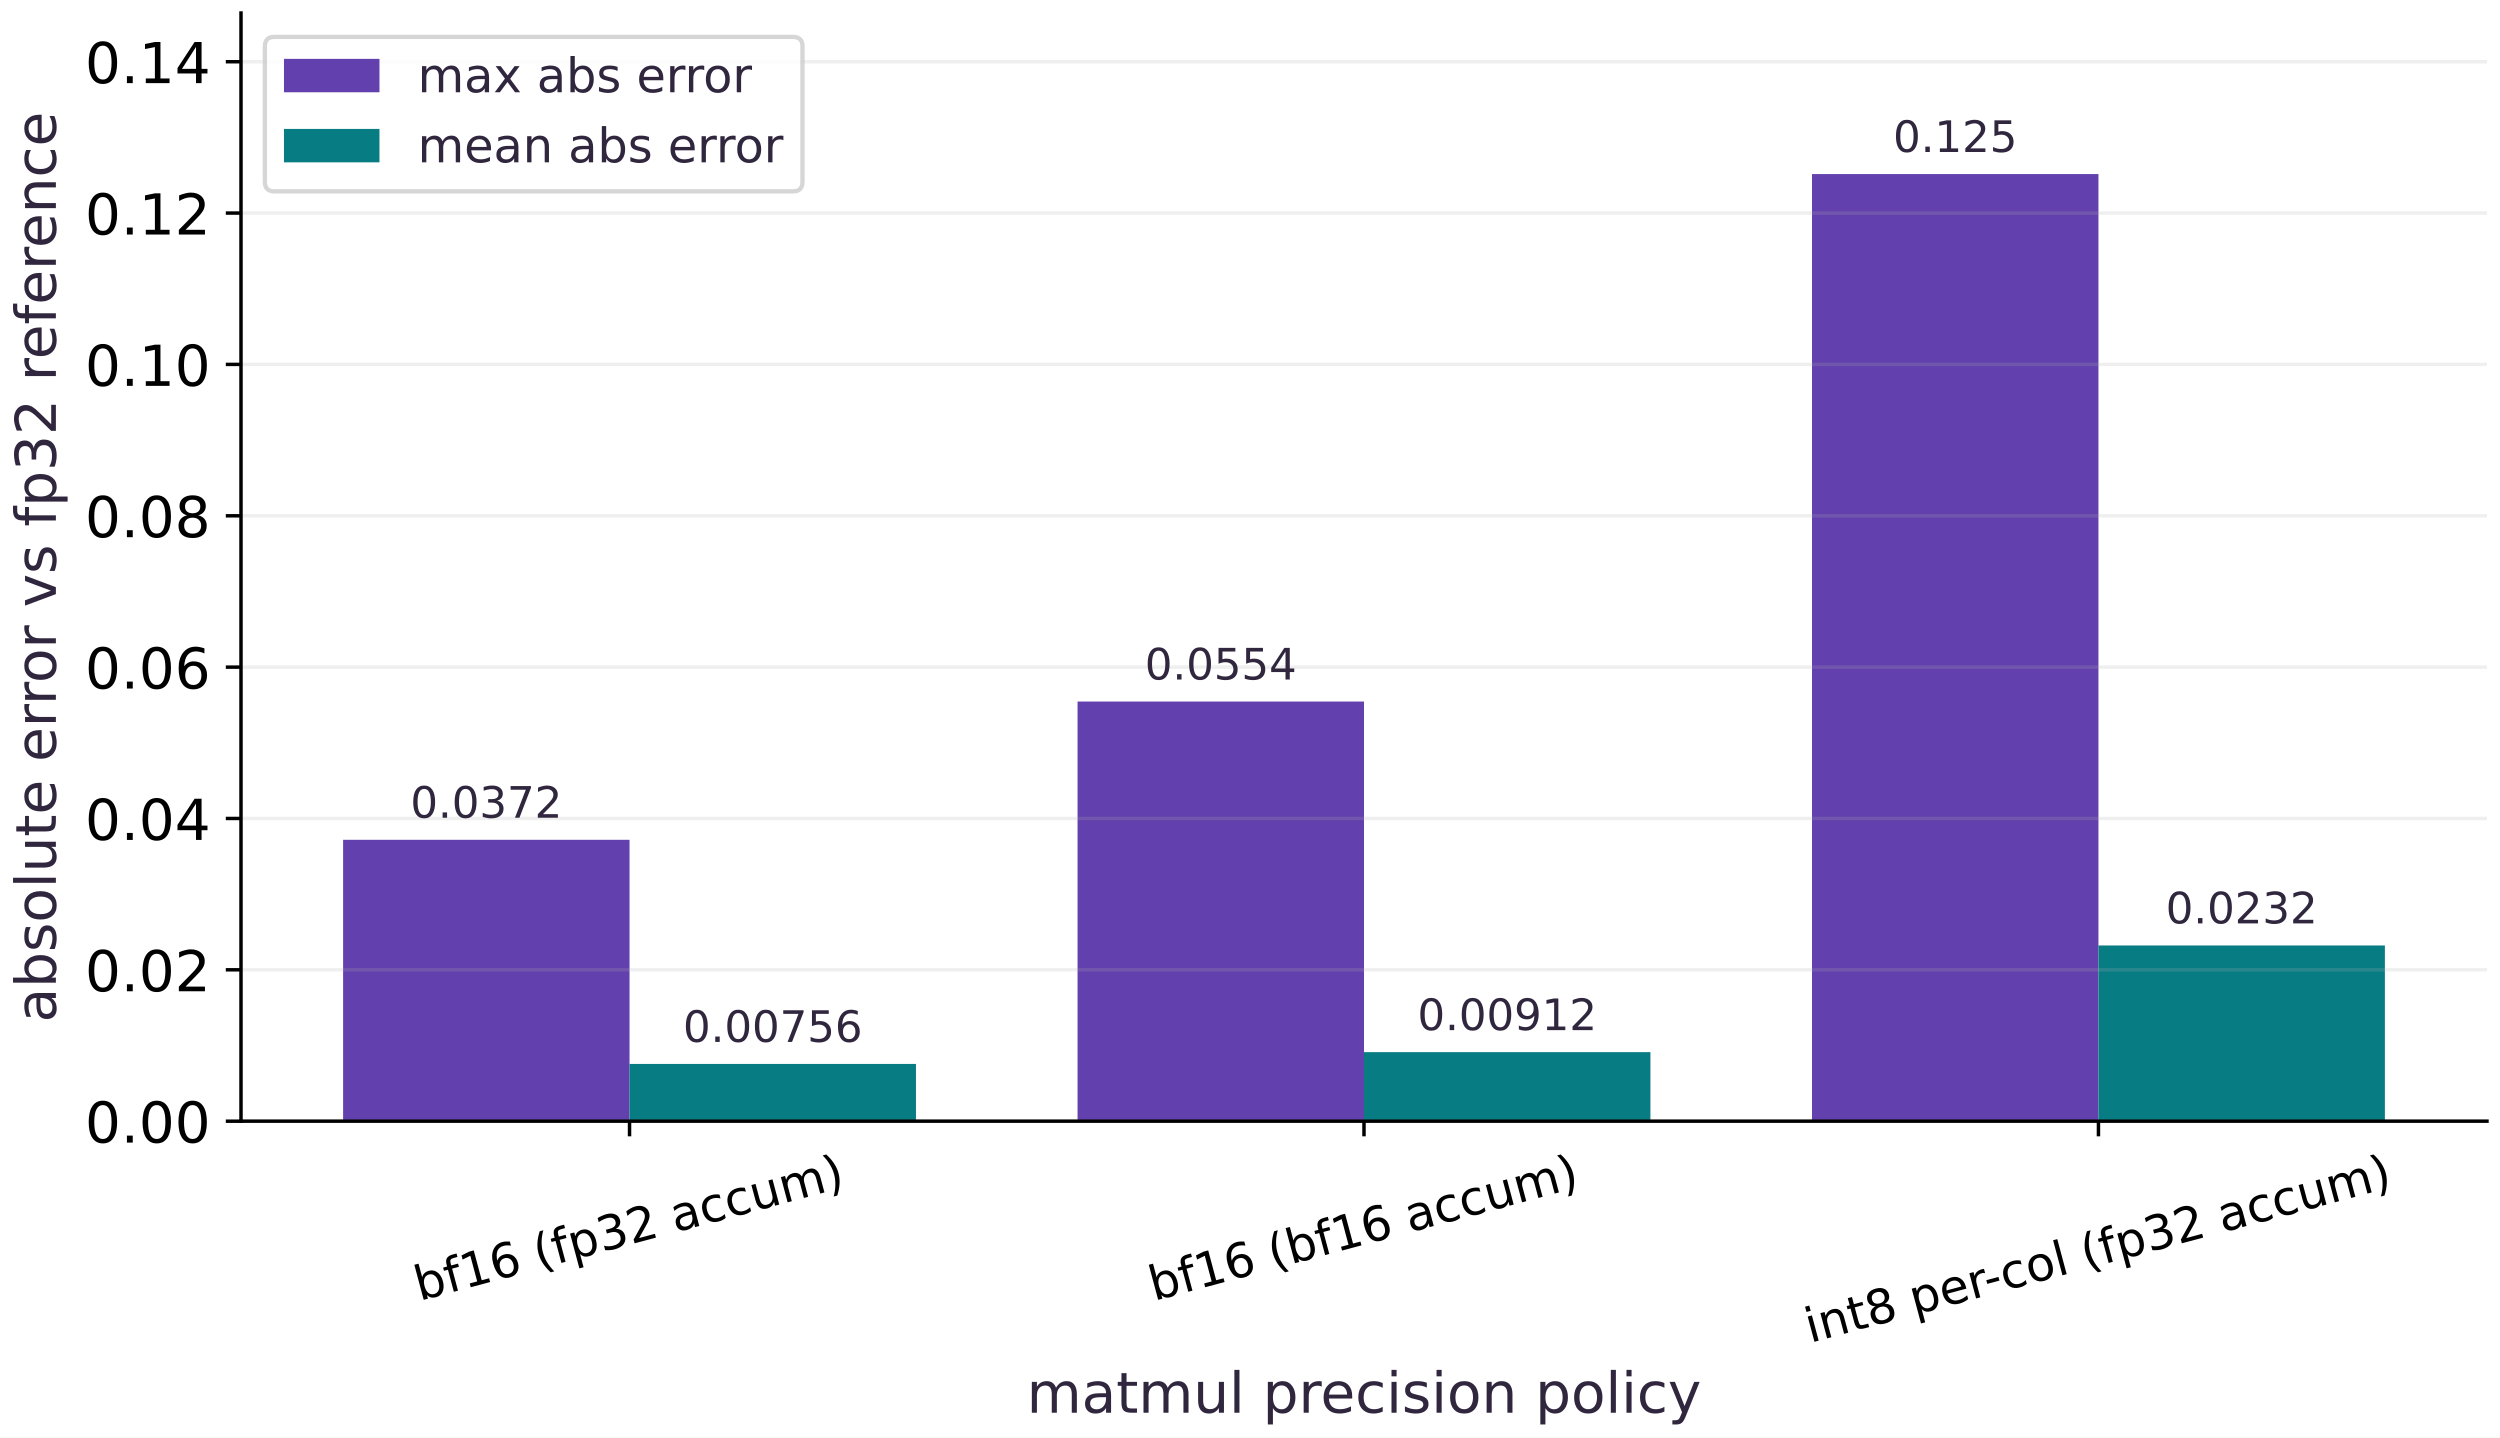
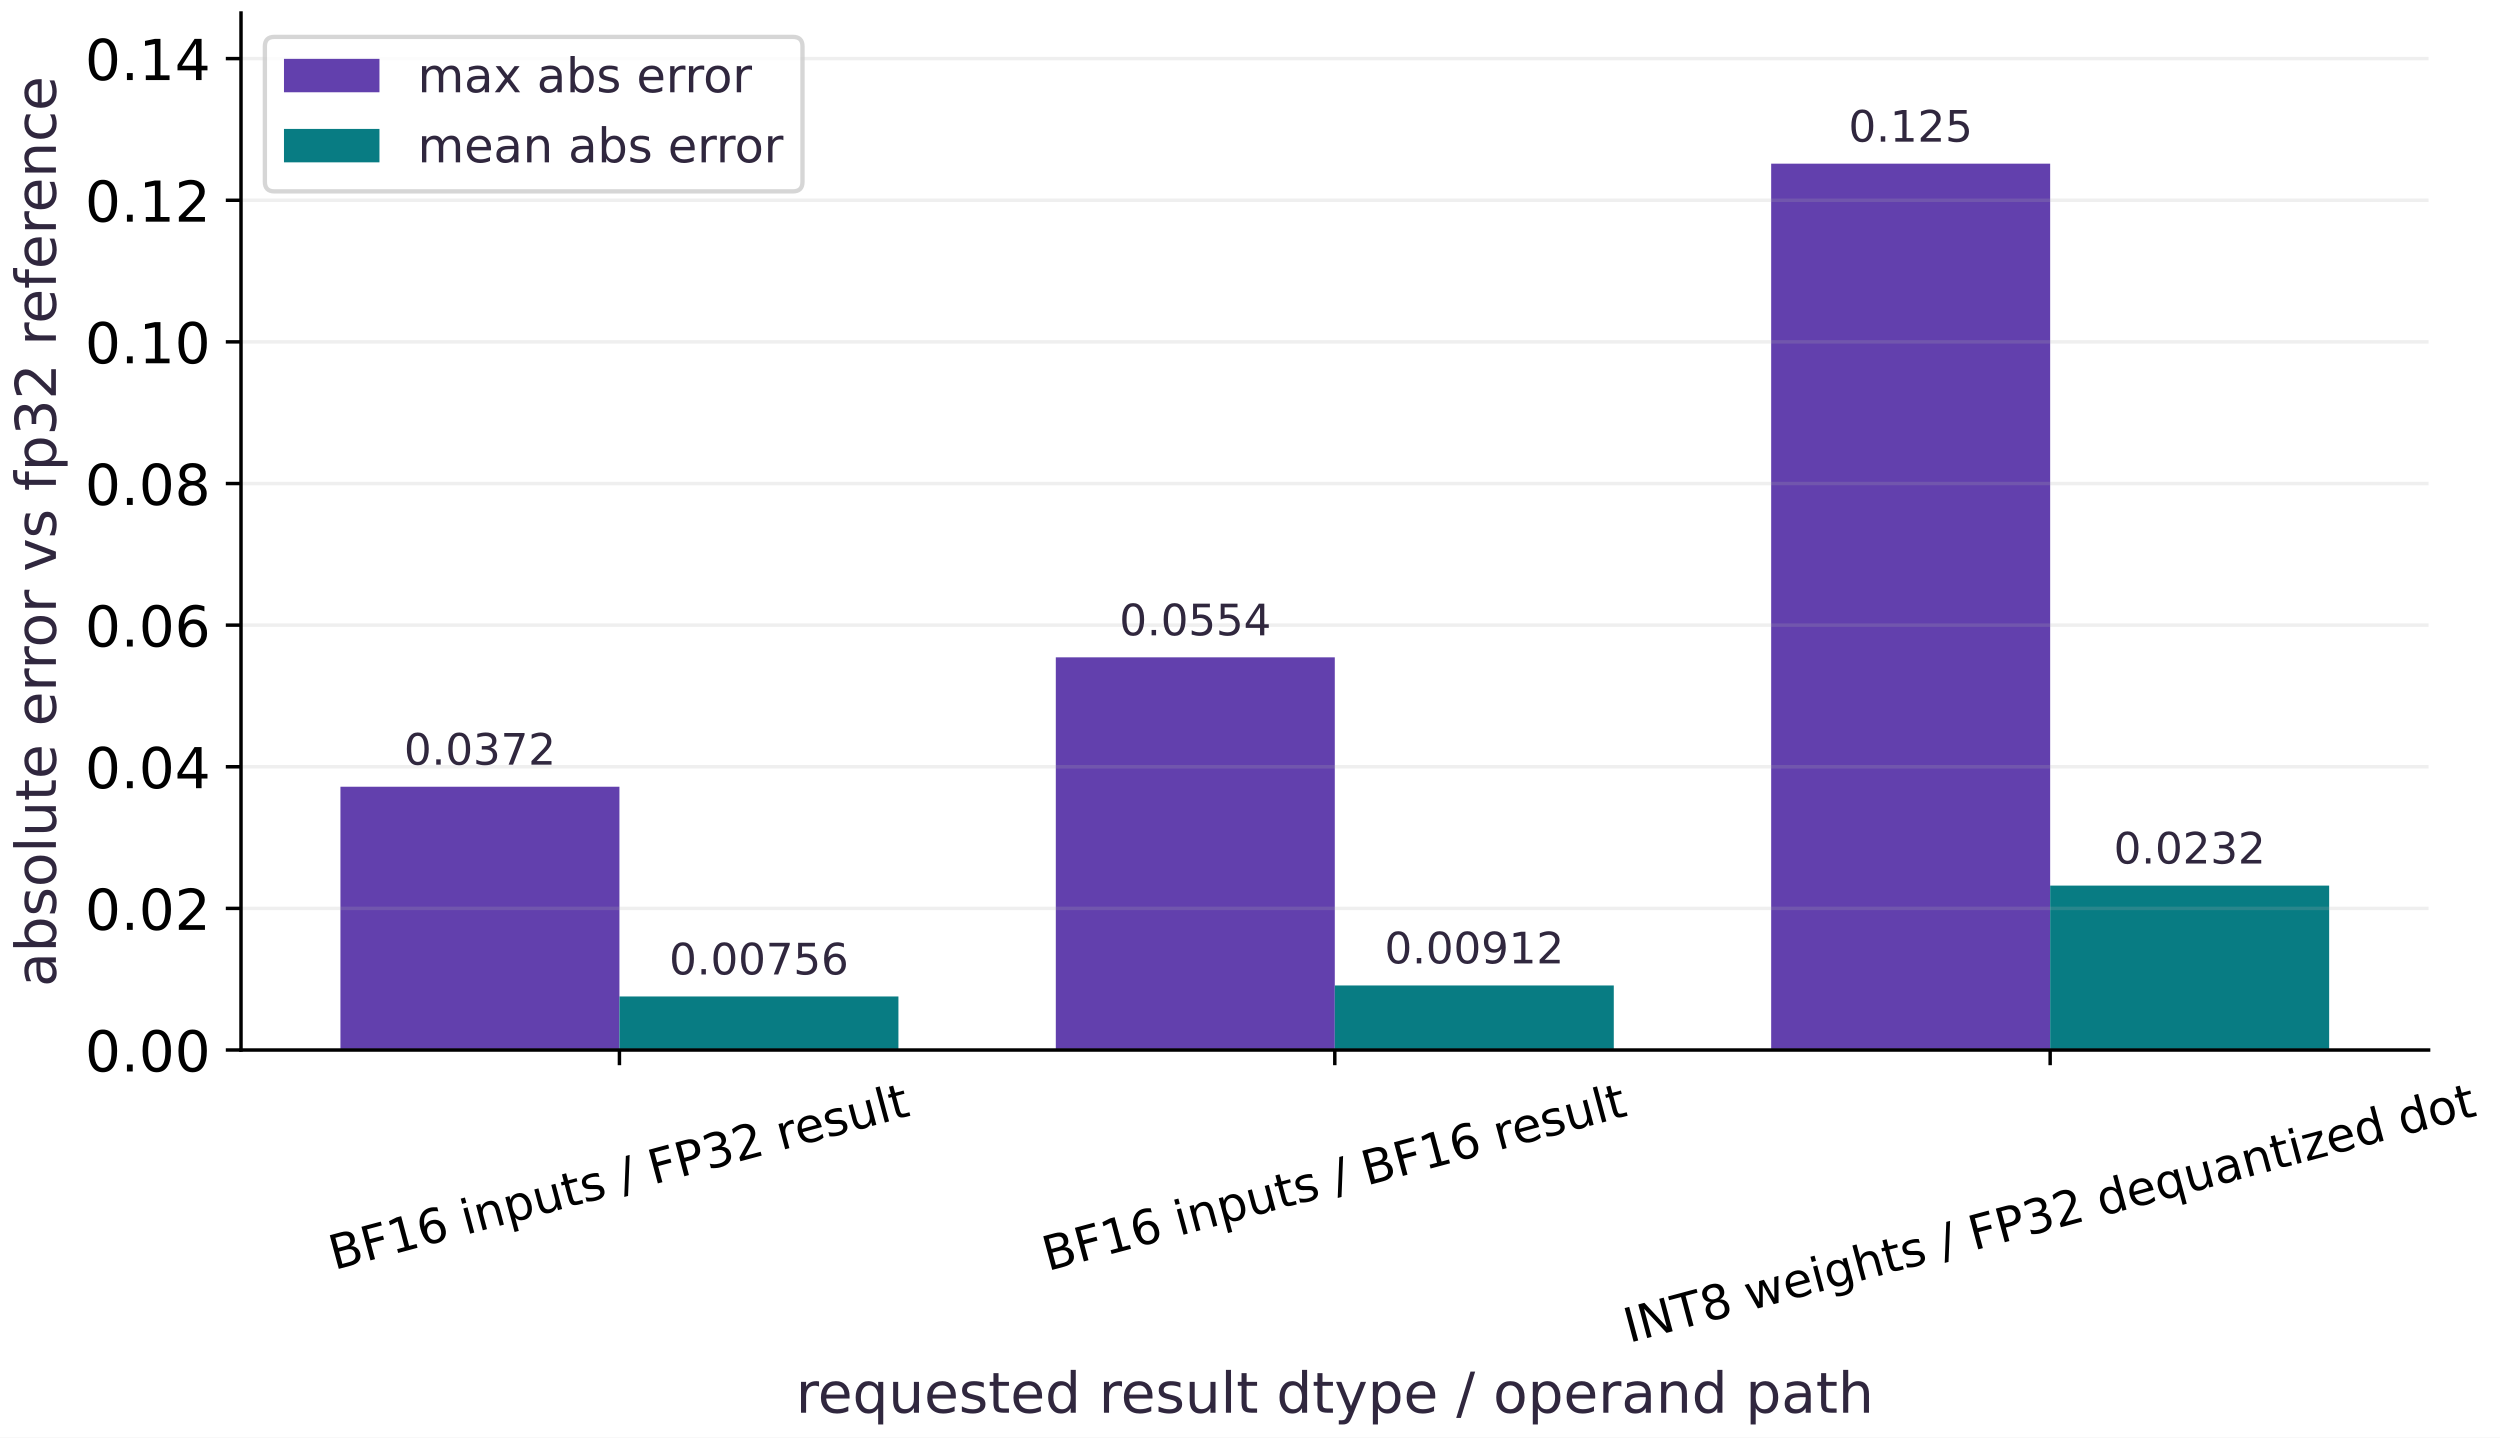
<svg xmlns="http://www.w3.org/2000/svg" xmlns:xlink="http://www.w3.org/1999/xlink" width="576pt" height="331.2pt" viewBox="0 0 576 331.2" version="1.1">
  <defs>
    <style type="text/css">*{stroke-linejoin: round; stroke-linecap: butt}</style>
  </defs>
  <g id="figure_1">
    <g id="patch_1">
-       <path d="M 0 331.2 L 576 331.2 L 576 0 L 0 0 z " style="fill: #ffffff" />
+       <path d="M 0 331.2  L 576 331.2  L 576 0  L 0 0  z " style="fill: #ffffff" />
    </g>
    <g id="axes_1">
      <g id="patch_2">
-         <path d="M 55.527 258.317 L 573 258.317 L 573 3 L 55.527 3 z " style="fill: #ffffff" />
+         <path d="M 55.527 241.927  L 559.547 241.927  L 559.547 3  L 55.527 3  z " style="fill: #ffffff" />
      </g>
      <g id="patch_3">
-         <path d="M 79.049 258.317 L 145.044 258.317 L 145.044 193.493 L 79.049 193.493 z " clip-path="url(#p3e4be3e17d)" style="fill: #6240ad" />
+         <path d="M 78.437 241.927  L 142.717 241.927  L 142.717 181.264  L 78.437 181.264  z " clip-path="url(#p052f0ca951)" style="fill: #6240ad" />
      </g>
      <g id="patch_4">
-         <path d="M 248.268 258.317 L 314.263 258.317 L 314.263 161.639 L 248.268 161.639 z " clip-path="url(#p3e4be3e17d)" style="fill: #6240ad" />
+         <path d="M 243.257 241.927  L 307.537 241.927  L 307.537 151.455  L 243.257 151.455  z " clip-path="url(#p052f0ca951)" style="fill: #6240ad" />
      </g>
      <g id="patch_5">
-         <path d="M 417.487 258.317 L 483.483 258.317 L 483.483 40.098 L 417.487 40.098 z " clip-path="url(#p3e4be3e17d)" style="fill: #6240ad" />
+         <path d="M 408.077 241.927  L 472.357 241.927  L 472.357 37.716  L 408.077 37.716  z " clip-path="url(#p052f0ca951)" style="fill: #6240ad" />
      </g>
      <g id="patch_6">
-         <path d="M 145.044 258.317 L 211.04 258.317 L 211.04 245.136 L 145.044 245.136 z " clip-path="url(#p3e4be3e17d)" style="fill: #087c83" />
+         <path d="M 142.717 241.927  L 206.997 241.927  L 206.997 229.592  L 142.717 229.592  z " clip-path="url(#p052f0ca951)" style="fill: #087c83" />
      </g>
      <g id="patch_7">
-         <path d="M 314.263 258.317 L 380.259 258.317 L 380.259 242.416 L 314.263 242.416 z " clip-path="url(#p3e4be3e17d)" style="fill: #087c83" />
+         <path d="M 307.537 241.927  L 371.817 241.927  L 371.817 227.047  L 307.537 227.047  z " clip-path="url(#p052f0ca951)" style="fill: #087c83" />
      </g>
      <g id="patch_8">
-         <path d="M 483.483 258.317 L 549.478 258.317 L 549.478 217.833 L 483.483 217.833 z " clip-path="url(#p3e4be3e17d)" style="fill: #087c83" />
+         <path d="M 472.357 241.927  L 536.637 241.927  L 536.637 204.041  L 472.357 204.041  z " clip-path="url(#p052f0ca951)" style="fill: #087c83" />
      </g>
      <g id="matplotlib.axis_1">
        <g id="xtick_1">
          <g id="line2d_1">
            <defs>
-               <path id="m47b7ee7a85" d="M 0 0 L 0 3.5 " style="stroke: #000000; stroke-width: 0.8" />
+               <path id="m47b7ee7a85" d="M 0 0  L 0 3.5  " style="stroke: #000000; stroke-width: 0.8" />
            </defs>
            <g>
-               <use xlink:href="#m47b7ee7a85" x="145.044" y="258.317" style="stroke: #000000; stroke-width: 0.8" />
+               <use xlink:href="#m47b7ee7a85" x="142.717" y="241.927" style="stroke: #000000; stroke-width: 0.8" />
            </g>
          </g>
          <g id="text_1">
-             <text style="font-size: 11px; font-family: 'DejaVu Sans'" transform="translate(96.66169 299.7398) rotate(-15)">bf16 (fp32 accum)</text>
+             <text style="font-size: 11px; font-family: 'DejaVu Sans'" transform="translate(77.02045 292.628) rotate(-15)">BF16 inputs / FP32 result</text>
          </g>
        </g>
        <g id="xtick_2">
          <g id="line2d_2">
            <g>
-               <use xlink:href="#m47b7ee7a85" x="314.263" y="258.317" style="stroke: #000000; stroke-width: 0.8" />
+               <use xlink:href="#m47b7ee7a85" x="307.537" y="241.927" style="stroke: #000000; stroke-width: 0.8" />
            </g>
          </g>
          <g id="text_2">
-             <text style="font-size: 11px; font-family: 'DejaVu Sans'" transform="translate(265.881 299.7398) rotate(-15)">bf16 (bf16 accum)</text>
+             <text style="font-size: 11px; font-family: 'DejaVu Sans'" transform="translate(241.399 292.8647) rotate(-15)">BF16 inputs / BF16 result</text>
          </g>
        </g>
        <g id="xtick_3">
          <g id="line2d_3">
            <g>
-               <use xlink:href="#m47b7ee7a85" x="483.483" y="258.317" style="stroke: #000000; stroke-width: 0.8" />
+               <use xlink:href="#m47b7ee7a85" x="472.357" y="241.927" style="stroke: #000000; stroke-width: 0.8" />
            </g>
          </g>
          <g id="text_3">
-             <text style="font-size: 11px; font-family: 'DejaVu Sans'" transform="translate(417.0582 309.4085) rotate(-15)">int8 per-col (fp32 accum)</text>
+             <text style="font-size: 11px; font-family: 'DejaVu Sans'" transform="translate(375.348 309.4085) rotate(-15)">INT8 weights / FP32 dequantized dot</text>
          </g>
        </g>
        <g id="text_4">
-           <text style="font-size: 13px; font-family: 'DejaVu Sans'; text-anchor: middle; fill: #30273e" x="314.263" y="325.496" transform="rotate(-0 314.2634 325.4962)">matmul precision policy</text>
+           <text style="font-size: 13px; font-family: 'DejaVu Sans'; text-anchor: middle; fill: #30273e" x="307.537" y="325.496" transform="rotate(-0 307.5371 325.4962)">requested result dtype / operand path</text>
        </g>
      </g>
      <g id="matplotlib.axis_2">
        <g id="ytick_1">
          <g id="line2d_4">
-             <path d="M 55.527 258.317 L 573 258.317 " clip-path="url(#p3e4be3e17d)" style="fill: none; stroke: #b0b0b0; stroke-opacity: 0.2; stroke-width: 0.8; stroke-linecap: square" />
+             <path d="M 55.527 241.927  L 559.547 241.927  " clip-path="url(#p052f0ca951)" style="fill: none; stroke: #b0b0b0; stroke-opacity: 0.2; stroke-width: 0.8; stroke-linecap: square" />
          </g>
          <g id="line2d_5">
            <defs>
-               <path id="me7c7e25a8f" d="M 0 0 L -3.5 0 " style="stroke: #000000; stroke-width: 0.8" />
+               <path id="me7c7e25a8f" d="M 0 0  L -3.5 0  " style="stroke: #000000; stroke-width: 0.8" />
            </defs>
            <g>
-               <use xlink:href="#me7c7e25a8f" x="55.527" y="258.317" style="stroke: #000000; stroke-width: 0.8" />
+               <use xlink:href="#me7c7e25a8f" x="55.527" y="241.927" style="stroke: #000000; stroke-width: 0.8" />
            </g>
          </g>
          <g id="text_5">
-             <text style="font-size: 13px; font-family: 'DejaVu Sans'; text-anchor: end" x="48.527" y="263.256" transform="rotate(-0 48.52712 263.2562)">0.00</text>
+             <text style="font-size: 13px; font-family: 'DejaVu Sans'; text-anchor: end" x="48.527" y="246.866" transform="rotate(-0 48.52712 246.8659)">0.00</text>
          </g>
        </g>
        <g id="ytick_2">
          <g id="line2d_6">
-             <path d="M 55.527 223.447 L 573 223.447 " clip-path="url(#p3e4be3e17d)" style="fill: none; stroke: #b0b0b0; stroke-opacity: 0.2; stroke-width: 0.8; stroke-linecap: square" />
+             <path d="M 55.527 209.295  L 559.547 209.295  " clip-path="url(#p052f0ca951)" style="fill: none; stroke: #b0b0b0; stroke-opacity: 0.2; stroke-width: 0.8; stroke-linecap: square" />
          </g>
          <g id="line2d_7">
            <g>
-               <use xlink:href="#me7c7e25a8f" x="55.527" y="223.447" style="stroke: #000000; stroke-width: 0.8" />
+               <use xlink:href="#me7c7e25a8f" x="55.527" y="209.295" style="stroke: #000000; stroke-width: 0.8" />
            </g>
          </g>
          <g id="text_6">
-             <text style="font-size: 13px; font-family: 'DejaVu Sans'; text-anchor: end" x="48.527" y="228.386" transform="rotate(-0 48.52712 228.3857)">0.02</text>
+             <text style="font-size: 13px; font-family: 'DejaVu Sans'; text-anchor: end" x="48.527" y="214.234" transform="rotate(-0 48.52712 214.2339)">0.02</text>
          </g>
        </g>
        <g id="ytick_3">
          <g id="line2d_8">
-             <path d="M 55.527 188.576 L 573 188.576 " clip-path="url(#p3e4be3e17d)" style="fill: none; stroke: #b0b0b0; stroke-opacity: 0.2; stroke-width: 0.8; stroke-linecap: square" />
+             <path d="M 55.527 176.663  L 559.547 176.663  " clip-path="url(#p052f0ca951)" style="fill: none; stroke: #b0b0b0; stroke-opacity: 0.2; stroke-width: 0.8; stroke-linecap: square" />
          </g>
          <g id="line2d_9">
            <g>
-               <use xlink:href="#me7c7e25a8f" x="55.527" y="188.576" style="stroke: #000000; stroke-width: 0.8" />
+               <use xlink:href="#me7c7e25a8f" x="55.527" y="176.663" style="stroke: #000000; stroke-width: 0.8" />
            </g>
          </g>
          <g id="text_7">
-             <text style="font-size: 13px; font-family: 'DejaVu Sans'; text-anchor: end" x="48.527" y="193.515" transform="rotate(-0 48.52712 193.5152)">0.04</text>
+             <text style="font-size: 13px; font-family: 'DejaVu Sans'; text-anchor: end" x="48.527" y="181.602" transform="rotate(-0 48.52712 181.602)">0.04</text>
          </g>
        </g>
        <g id="ytick_4">
          <g id="line2d_10">
-             <path d="M 55.527 153.706 L 573 153.706 " clip-path="url(#p3e4be3e17d)" style="fill: none; stroke: #b0b0b0; stroke-opacity: 0.2; stroke-width: 0.8; stroke-linecap: square" />
+             <path d="M 55.527 144.031  L 559.547 144.031  " clip-path="url(#p052f0ca951)" style="fill: none; stroke: #b0b0b0; stroke-opacity: 0.2; stroke-width: 0.8; stroke-linecap: square" />
          </g>
          <g id="line2d_11">
            <g>
-               <use xlink:href="#me7c7e25a8f" x="55.527" y="153.706" style="stroke: #000000; stroke-width: 0.8" />
+               <use xlink:href="#me7c7e25a8f" x="55.527" y="144.031" style="stroke: #000000; stroke-width: 0.8" />
            </g>
          </g>
          <g id="text_8">
-             <text style="font-size: 13px; font-family: 'DejaVu Sans'; text-anchor: end" x="48.527" y="158.645" transform="rotate(-0 48.52712 158.6447)">0.06</text>
+             <text style="font-size: 13px; font-family: 'DejaVu Sans'; text-anchor: end" x="48.527" y="148.97" transform="rotate(-0 48.52712 148.97)">0.06</text>
          </g>
        </g>
        <g id="ytick_5">
          <g id="line2d_12">
-             <path d="M 55.527 118.835 L 573 118.835 " clip-path="url(#p3e4be3e17d)" style="fill: none; stroke: #b0b0b0; stroke-opacity: 0.2; stroke-width: 0.8; stroke-linecap: square" />
+             <path d="M 55.527 111.399  L 559.547 111.399  " clip-path="url(#p052f0ca951)" style="fill: none; stroke: #b0b0b0; stroke-opacity: 0.2; stroke-width: 0.8; stroke-linecap: square" />
          </g>
          <g id="line2d_13">
            <g>
-               <use xlink:href="#me7c7e25a8f" x="55.527" y="118.835" style="stroke: #000000; stroke-width: 0.8" />
+               <use xlink:href="#me7c7e25a8f" x="55.527" y="111.399" style="stroke: #000000; stroke-width: 0.8" />
            </g>
          </g>
          <g id="text_9">
-             <text style="font-size: 13px; font-family: 'DejaVu Sans'; text-anchor: end" x="48.527" y="123.774" transform="rotate(-0 48.52712 123.7742)">0.08</text>
+             <text style="font-size: 13px; font-family: 'DejaVu Sans'; text-anchor: end" x="48.527" y="116.338" transform="rotate(-0 48.52712 116.338)">0.08</text>
          </g>
        </g>
        <g id="ytick_6">
          <g id="line2d_14">
-             <path d="M 55.527 83.965 L 573 83.965 " clip-path="url(#p3e4be3e17d)" style="fill: none; stroke: #b0b0b0; stroke-opacity: 0.2; stroke-width: 0.8; stroke-linecap: square" />
+             <path d="M 55.527 78.767  L 559.547 78.767  " clip-path="url(#p052f0ca951)" style="fill: none; stroke: #b0b0b0; stroke-opacity: 0.2; stroke-width: 0.8; stroke-linecap: square" />
          </g>
          <g id="line2d_15">
            <g>
-               <use xlink:href="#me7c7e25a8f" x="55.527" y="83.965" style="stroke: #000000; stroke-width: 0.8" />
+               <use xlink:href="#me7c7e25a8f" x="55.527" y="78.767" style="stroke: #000000; stroke-width: 0.8" />
            </g>
          </g>
          <g id="text_10">
-             <text style="font-size: 13px; font-family: 'DejaVu Sans'; text-anchor: end" x="48.527" y="88.904" transform="rotate(-0 48.52712 88.90367)">0.10</text>
+             <text style="font-size: 13px; font-family: 'DejaVu Sans'; text-anchor: end" x="48.527" y="83.706" transform="rotate(-0 48.52712 83.70607)">0.10</text>
          </g>
        </g>
        <g id="ytick_7">
          <g id="line2d_16">
-             <path d="M 55.527 49.094 L 573 49.094 " clip-path="url(#p3e4be3e17d)" style="fill: none; stroke: #b0b0b0; stroke-opacity: 0.2; stroke-width: 0.8; stroke-linecap: square" />
+             <path d="M 55.527 46.135  L 559.547 46.135  " clip-path="url(#p052f0ca951)" style="fill: none; stroke: #b0b0b0; stroke-opacity: 0.2; stroke-width: 0.8; stroke-linecap: square" />
          </g>
          <g id="line2d_17">
            <g>
-               <use xlink:href="#me7c7e25a8f" x="55.527" y="49.094" style="stroke: #000000; stroke-width: 0.8" />
+               <use xlink:href="#me7c7e25a8f" x="55.527" y="46.135" style="stroke: #000000; stroke-width: 0.8" />
            </g>
          </g>
          <g id="text_11">
-             <text style="font-size: 13px; font-family: 'DejaVu Sans'; text-anchor: end" x="48.527" y="54.033" transform="rotate(-0 48.52712 54.03316)">0.12</text>
+             <text style="font-size: 13px; font-family: 'DejaVu Sans'; text-anchor: end" x="48.527" y="51.074" transform="rotate(-0 48.52712 51.07411)">0.12</text>
          </g>
        </g>
        <g id="ytick_8">
          <g id="line2d_18">
-             <path d="M 55.527 14.224 L 573 14.224 " clip-path="url(#p3e4be3e17d)" style="fill: none; stroke: #b0b0b0; stroke-opacity: 0.2; stroke-width: 0.8; stroke-linecap: square" />
+             <path d="M 55.527 13.503  L 559.547 13.503  " clip-path="url(#p052f0ca951)" style="fill: none; stroke: #b0b0b0; stroke-opacity: 0.2; stroke-width: 0.8; stroke-linecap: square" />
          </g>
          <g id="line2d_19">
            <g>
-               <use xlink:href="#me7c7e25a8f" x="55.527" y="14.224" style="stroke: #000000; stroke-width: 0.8" />
+               <use xlink:href="#me7c7e25a8f" x="55.527" y="13.503" style="stroke: #000000; stroke-width: 0.8" />
            </g>
          </g>
          <g id="text_12">
-             <text style="font-size: 13px; font-family: 'DejaVu Sans'; text-anchor: end" x="48.527" y="19.163" transform="rotate(-0 48.52712 19.16265)">0.14</text>
+             <text style="font-size: 13px; font-family: 'DejaVu Sans'; text-anchor: end" x="48.527" y="18.442" transform="rotate(-0 48.52712 18.44215)">0.14</text>
          </g>
        </g>
        <g id="text_13">
-           <text style="font-size: 13px; font-family: 'DejaVu Sans'; text-anchor: middle; fill: #30273e" x="12.878" y="130.659" transform="rotate(-90 12.87821 130.6587)">absolute error vs fp32 reference</text>
+           <text style="font-size: 13px; font-family: 'DejaVu Sans'; text-anchor: middle; fill: #30273e" x="12.878" y="122.464" transform="rotate(-90 12.87821 122.4636)">absolute error vs fp32 reference</text>
        </g>
      </g>
      <g id="patch_9">
-         <path d="M 55.527 258.317 L 55.527 3 " style="fill: none; stroke: #000000; stroke-width: 0.8; stroke-linejoin: miter; stroke-linecap: square" />
+         <path d="M 55.527 241.927  L 55.527 3  " style="fill: none; stroke: #000000; stroke-width: 0.8; stroke-linejoin: miter; stroke-linecap: square" />
      </g>
      <g id="patch_10">
-         <path d="M 55.527 258.317 L 573 258.317 " style="fill: none; stroke: #000000; stroke-width: 0.8; stroke-linejoin: miter; stroke-linecap: square" />
+         <path d="M 55.527 241.927  L 559.547 241.927  " style="fill: none; stroke: #000000; stroke-width: 0.8; stroke-linejoin: miter; stroke-linecap: square" />
      </g>
      <g id="text_14">
-         <text style="font-size: 10px; font-family: 'DejaVu Sans'; text-anchor: middle; fill: #30273e" x="112.046" y="188.413" transform="rotate(-0 112.0464 188.4133)">0.0372</text>
+         <text style="font-size: 10px; font-family: 'DejaVu Sans'; text-anchor: middle; fill: #30273e" x="110.577" y="176.184" transform="rotate(-0 110.577 176.1844)">0.0372</text>
      </g>
      <g id="text_15">
-         <text style="font-size: 10px; font-family: 'DejaVu Sans'; text-anchor: middle; fill: #30273e" x="281.266" y="156.559" transform="rotate(-0 281.2657 156.5591)">0.0554</text>
+         <text style="font-size: 10px; font-family: 'DejaVu Sans'; text-anchor: middle; fill: #30273e" x="275.397" y="146.375" transform="rotate(-0 275.3972 146.3751)">0.0554</text>
      </g>
      <g id="text_16">
-         <text style="font-size: 10px; font-family: 'DejaVu Sans'; text-anchor: middle; fill: #30273e" x="450.485" y="35.018" transform="rotate(-0 450.485 35.01789)">0.125</text>
+         <text style="font-size: 10px; font-family: 'DejaVu Sans'; text-anchor: middle; fill: #30273e" x="440.217" y="32.636" transform="rotate(-0 440.2173 32.63639)">0.125</text>
      </g>
      <g id="text_17">
-         <text style="font-size: 10px; font-family: 'DejaVu Sans'; text-anchor: middle; fill: #30273e" x="178.042" y="240.056" transform="rotate(-0 178.0419 240.0565)">0.00756</text>
+         <text style="font-size: 10px; font-family: 'DejaVu Sans'; text-anchor: middle; fill: #30273e" x="174.857" y="224.512" transform="rotate(-0 174.8569 224.5123)">0.00756</text>
      </g>
      <g id="text_18">
-         <text style="font-size: 10px; font-family: 'DejaVu Sans'; text-anchor: middle; fill: #30273e" x="347.261" y="237.337" transform="rotate(-0 347.2612 237.3366)">0.00912</text>
+         <text style="font-size: 10px; font-family: 'DejaVu Sans'; text-anchor: middle; fill: #30273e" x="339.677" y="221.967" transform="rotate(-0 339.677 221.967)">0.00912</text>
      </g>
      <g id="text_19">
-         <text style="font-size: 10px; font-family: 'DejaVu Sans'; text-anchor: middle; fill: #30273e" x="516.481" y="212.753" transform="rotate(-0 516.4805 212.7529)">0.0232</text>
+         <text style="font-size: 10px; font-family: 'DejaVu Sans'; text-anchor: middle; fill: #30273e" x="504.497" y="198.962" transform="rotate(-0 504.4971 198.9615)">0.0232</text>
      </g>
      <g id="legend_1">
        <g id="patch_11">
-           <path d="M 63.227 44.092 L 182.694 44.092 Q 184.894 44.092 184.894 41.892 L 184.894 10.7 Q 184.894 8.5 182.694 8.5 L 63.227 8.5 Q 61.027 8.5 61.027 10.7 L 61.027 41.892 Q 61.027 44.092 63.227 44.092 z " style="fill: #ffffff; opacity: 0.8; stroke: #cccccc; stroke-linejoin: miter" />
+           <path d="M 63.227 44.092  L 182.694 44.092  Q 184.894 44.092 184.894 41.892  L 184.894 10.7  Q 184.894 8.5 182.694 8.5  L 63.227 8.5  Q 61.027 8.5 61.027 10.7  L 61.027 41.892  Q 61.027 44.092 63.227 44.092  z " style="fill: #ffffff; opacity: 0.8; stroke: #cccccc; stroke-linejoin: miter" />
        </g>
        <g id="patch_12">
-           <path d="M 65.427 21.259 L 87.427 21.259 L 87.427 13.559 L 65.427 13.559 z " style="fill: #6240ad" />
+           <path d="M 65.427 21.259  L 87.427 21.259  L 87.427 13.559  L 65.427 13.559  z " style="fill: #6240ad" />
        </g>
        <g id="text_20">
          <text style="font-size: 11px; font-family: 'DejaVu Sans'; text-anchor: start; fill: #30273e" x="96.227" y="21.259" transform="rotate(-0 96.22711 21.25852)">max abs error</text>
        </g>
        <g id="patch_13">
-           <path d="M 65.427 37.404 L 87.427 37.404 L 87.427 29.704 L 65.427 29.704 z " style="fill: #087c83" />
+           <path d="M 65.427 37.404  L 87.427 37.404  L 87.427 29.704  L 65.427 29.704  z " style="fill: #087c83" />
        </g>
        <g id="text_21">
          <text style="font-size: 11px; font-family: 'DejaVu Sans'; text-anchor: start; fill: #30273e" x="96.227" y="37.404" transform="rotate(-0 96.22711 37.40446)">mean abs error</text>
        </g>
      </g>
    </g>
  </g>
  <defs>
-     <clipPath id="p3e4be3e17d">
-       <rect x="55.527" y="3" width="517.473" height="255.317" />
+     <clipPath id="p052f0ca951">
+       <rect x="55.527" y="3" width="504.02" height="238.927" />
    </clipPath>
  </defs>
</svg>
